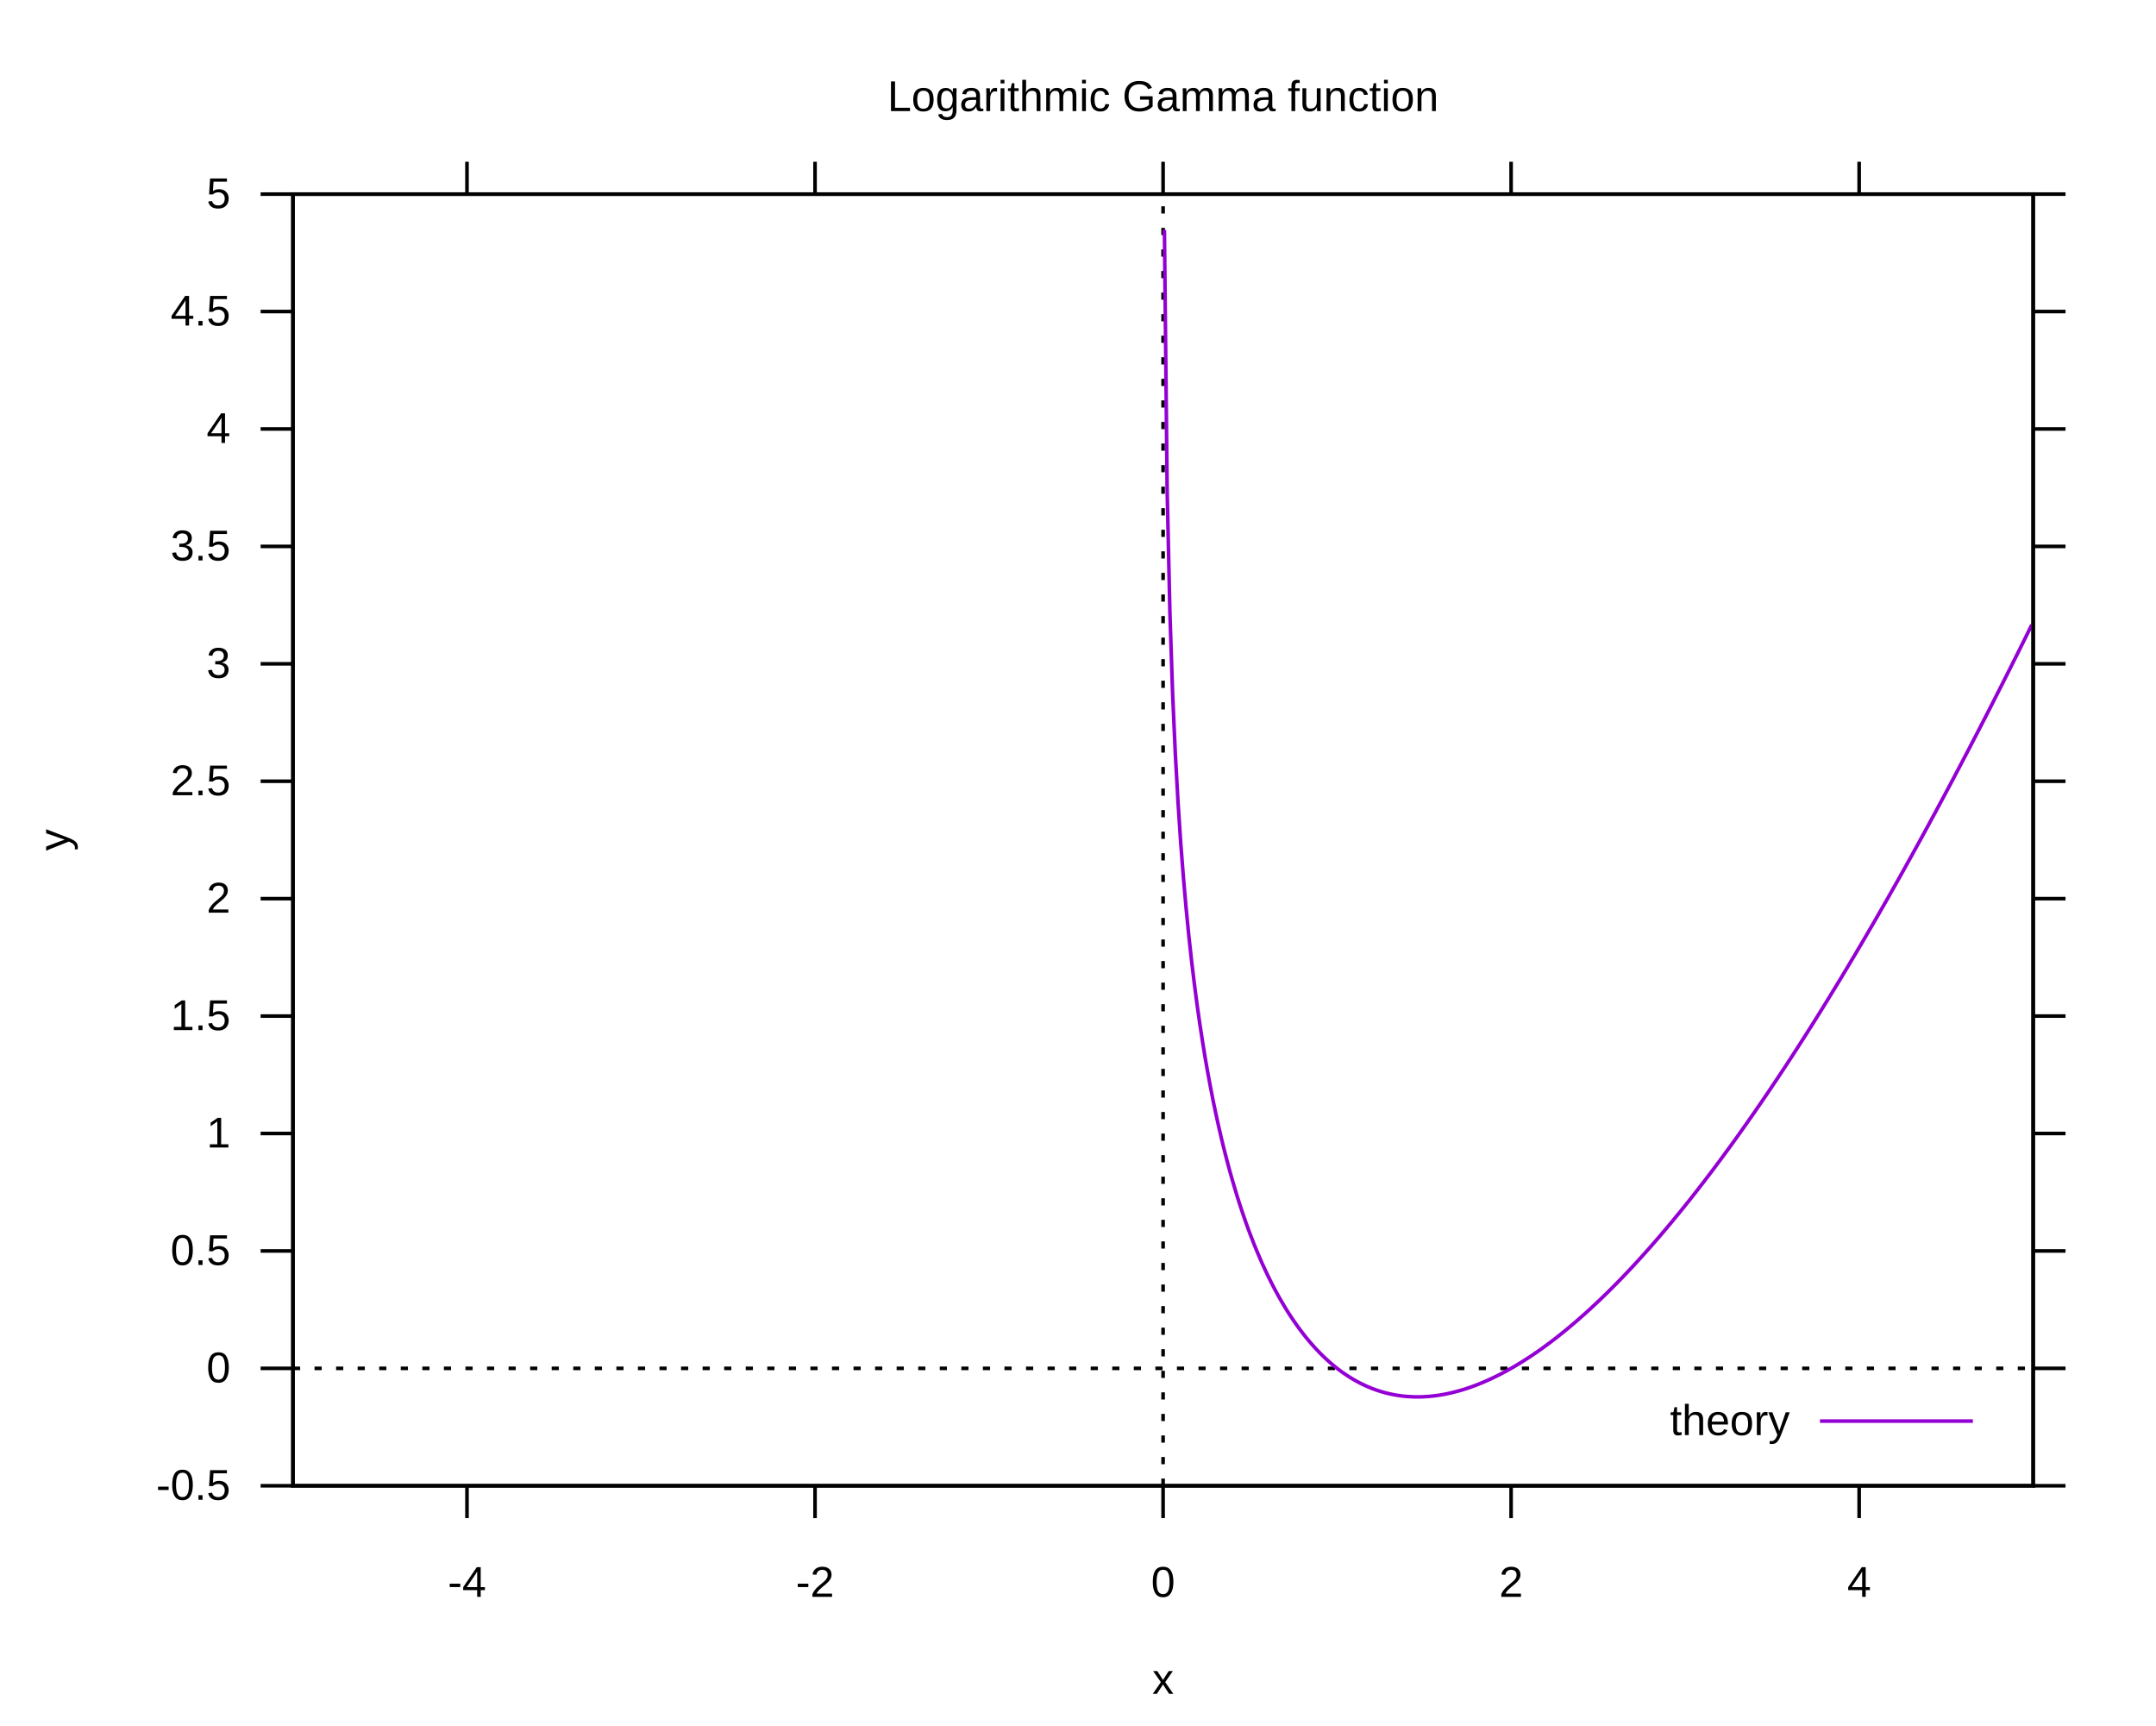
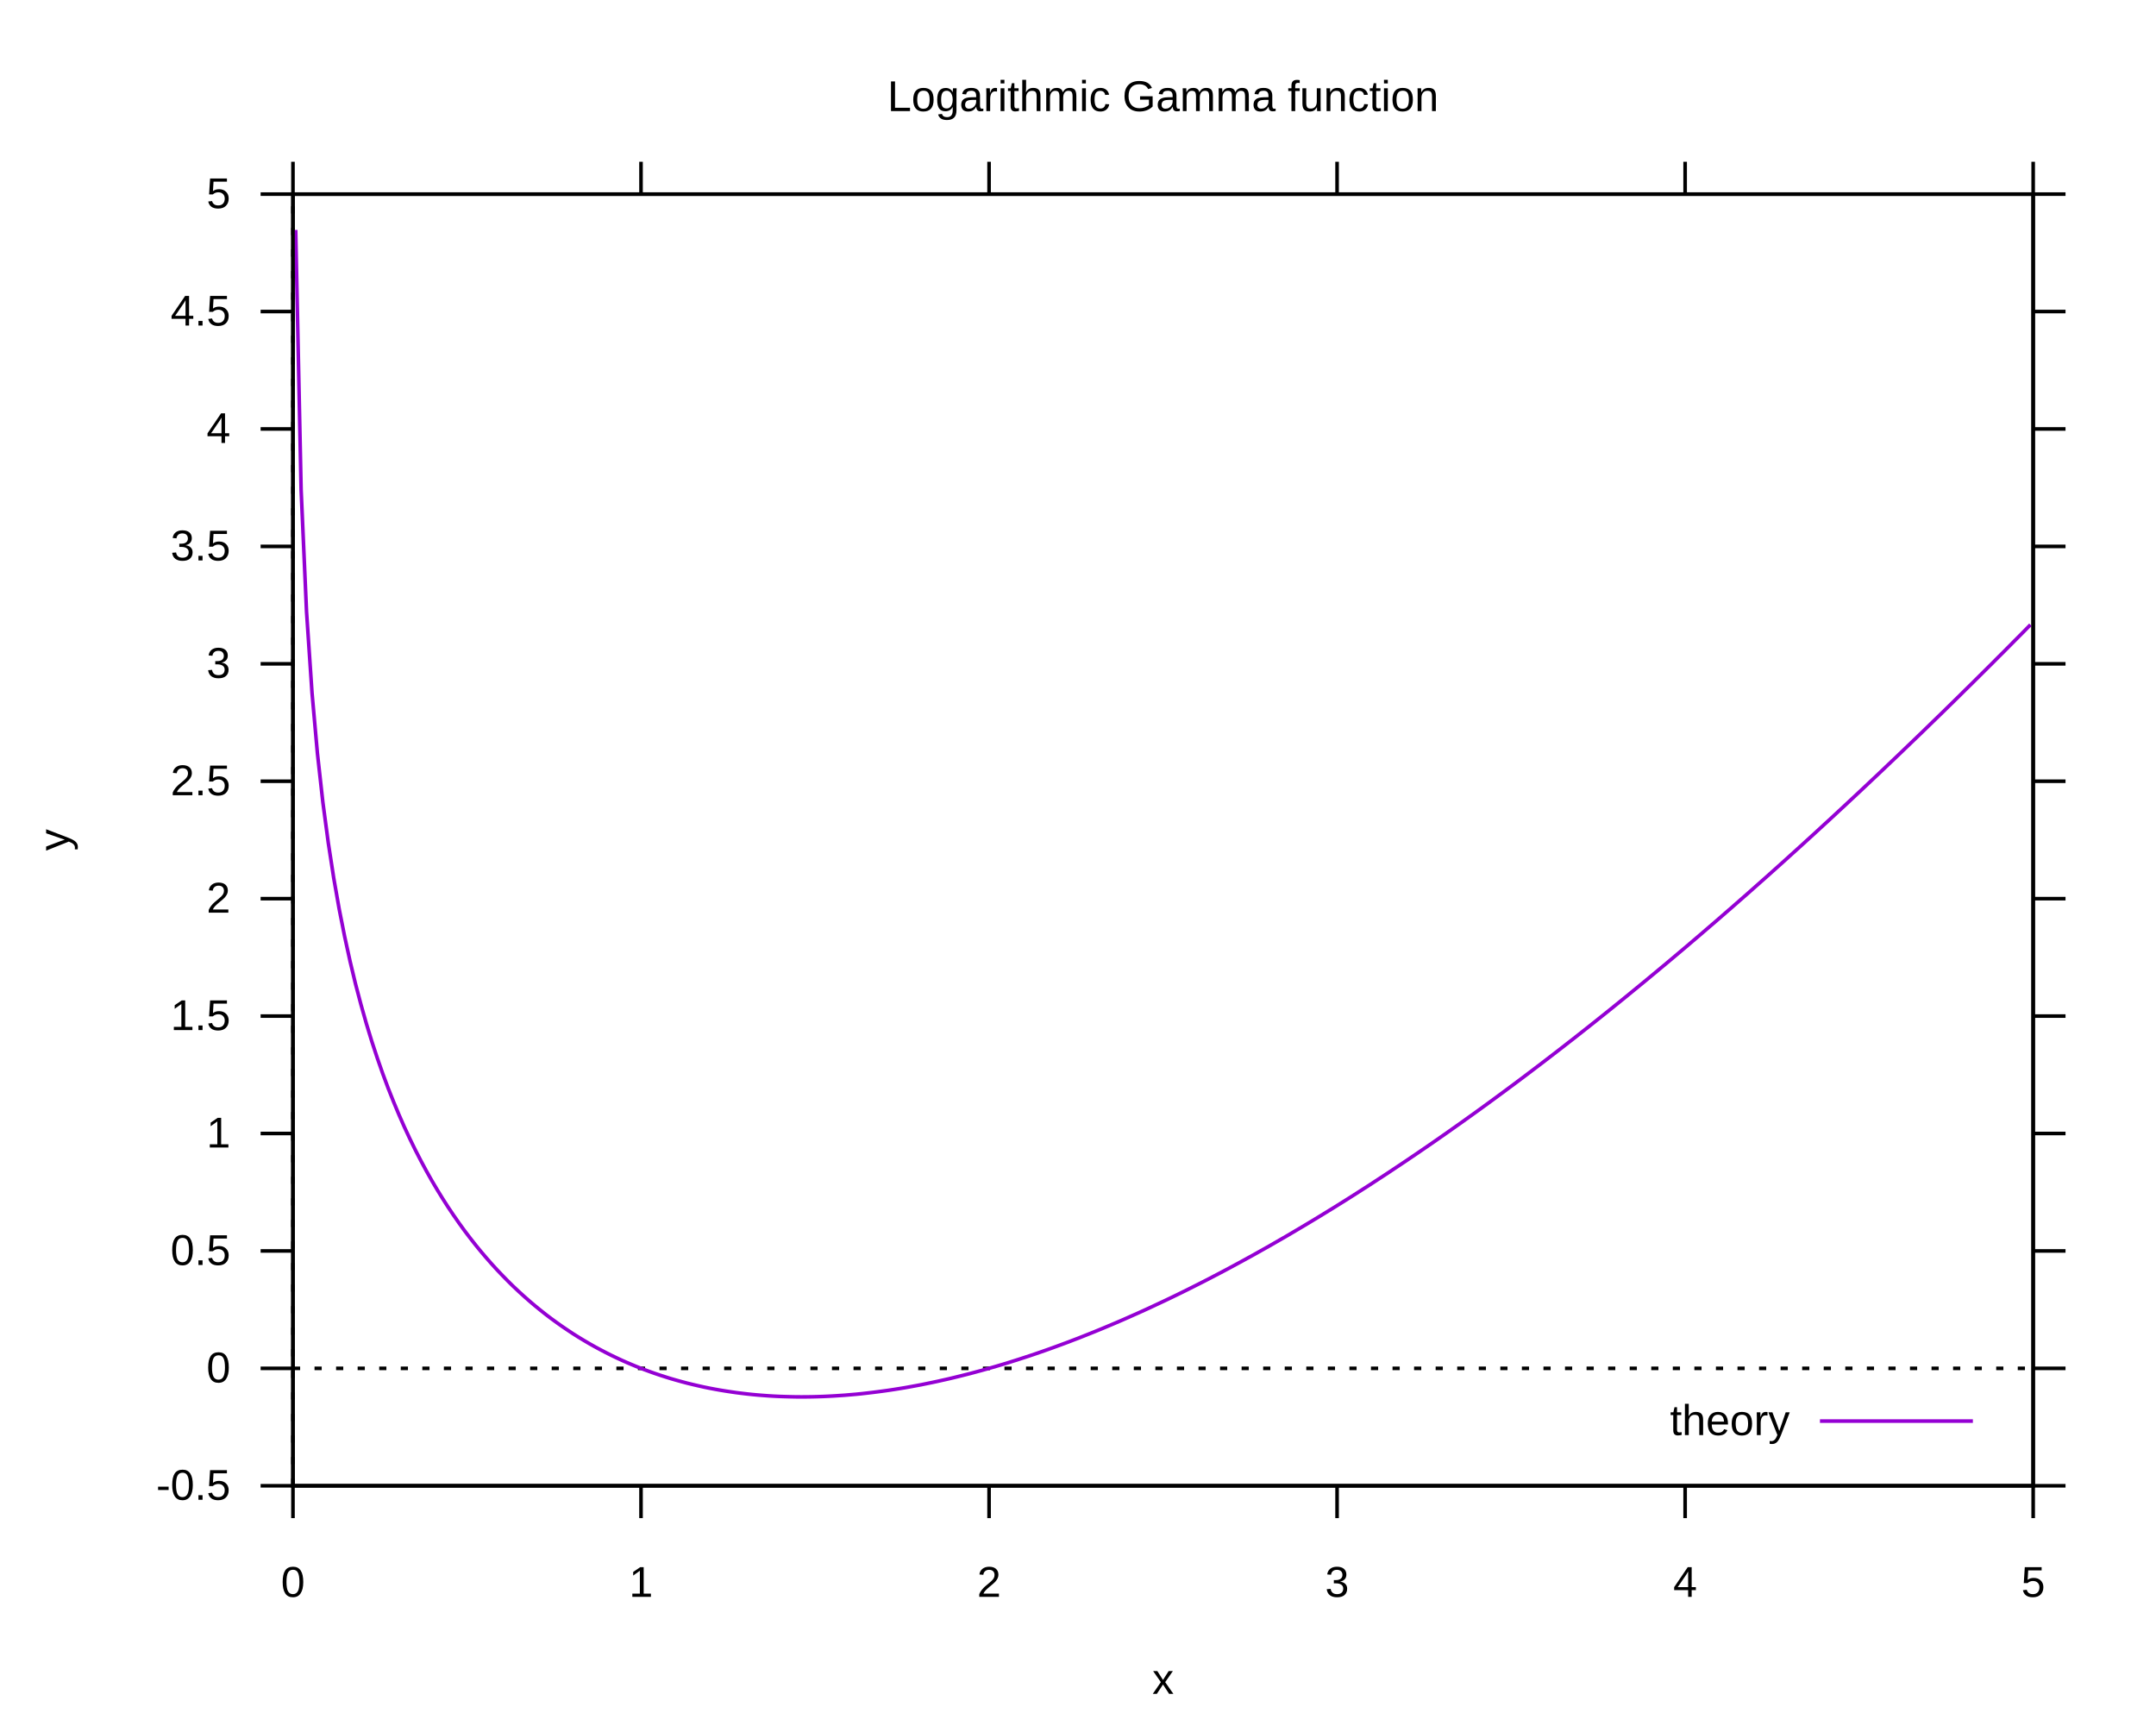
<svg xmlns="http://www.w3.org/2000/svg" xmlns:xlink="http://www.w3.org/1999/xlink" width="600" height="480" viewBox="0 0 600 480">
  <g id="gnuplot_canvas">
    <rect x="0" y="0" width="600" height="480" fill="none" />
    <defs>
      <circle id="gpDot" r="0.5" stroke-width="0.5" stroke="currentColor" />
      <path id="gpPt0" stroke-width="0.222" stroke="currentColor" d="M-1,0 h2 M0,-1 v2" />
      <path id="gpPt1" stroke-width="0.222" stroke="currentColor" d="M-1,-1 L1,1 M1,-1 L-1,1" />
      <path id="gpPt2" stroke-width="0.222" stroke="currentColor" d="M-1,0 L1,0 M0,-1 L0,1 M-1,-1 L1,1 M-1,1 L1,-1" />
      <rect id="gpPt3" stroke-width="0.222" stroke="currentColor" x="-1" y="-1" width="2" height="2" />
      <rect id="gpPt4" stroke-width="0.222" stroke="currentColor" fill="currentColor" x="-1" y="-1" width="2" height="2" />
      <circle id="gpPt5" stroke-width="0.222" stroke="currentColor" cx="0" cy="0" r="1" />
      <use xlink:href="#gpPt5" id="gpPt6" fill="currentColor" stroke="none" />
      <path id="gpPt7" stroke-width="0.222" stroke="currentColor" d="M0,-1.33 L-1.33,0.67 L1.33,0.67 z" />
      <use xlink:href="#gpPt7" id="gpPt8" fill="currentColor" stroke="none" />
      <use xlink:href="#gpPt7" id="gpPt9" stroke="currentColor" transform="rotate(180)" />
      <use xlink:href="#gpPt9" id="gpPt10" fill="currentColor" stroke="none" />
      <use xlink:href="#gpPt3" id="gpPt11" stroke="currentColor" transform="rotate(45)" />
      <use xlink:href="#gpPt11" id="gpPt12" fill="currentColor" stroke="none" />
      <path id="gpPt13" stroke-width="0.222" stroke="currentColor" d="M0,1.330 L1.265,0.411 L0.782,-1.067 L-0.782,-1.076 L-1.265,0.411 z" />
      <use xlink:href="#gpPt13" id="gpPt14" fill="currentColor" stroke="none" />
      <filter id="textbox" filterUnits="objectBoundingBox" x="0" y="0" height="1" width="1">
        <feFlood flood-color="white" flood-opacity="1" result="bgnd" />
        <feComposite in="SourceGraphic" in2="bgnd" operator="atop" />
      </filter>
      <filter id="greybox" filterUnits="objectBoundingBox" x="0" y="0" height="1" width="1">
        <feFlood flood-color="lightgrey" flood-opacity="1" result="grey" />
        <feComposite in="SourceGraphic" in2="grey" operator="atop" />
      </filter>
    </defs>
    <g fill="none" color="white" stroke="currentColor" stroke-width="1.00" stroke-linecap="butt" stroke-linejoin="miter">
</g>
    <g fill="none" color="black" stroke="currentColor" stroke-width="1.00" stroke-linecap="butt" stroke-linejoin="miter">
      <path stroke="black" d="M81.53,413.40 L72.53,413.40 M565.82,413.40 L574.82,413.40  " />
      <g transform="translate(64.14,417.30)" stroke="none" fill="black" font-family="Arial" font-size="12.00" text-anchor="end">
        <text>
          <tspan font-family="Arial">-0.5</tspan>
        </text>
      </g>
    </g>
    <g fill="none" color="black" stroke="currentColor" stroke-width="1.00" stroke-linecap="butt" stroke-linejoin="miter">
      <path stroke="black" d="M81.53,380.73 L72.53,380.73 M565.82,380.73 L574.82,380.73  " />
      <g transform="translate(64.14,384.63)" stroke="none" fill="black" font-family="Arial" font-size="12.00" text-anchor="end">
        <text>
          <tspan font-family="Arial"> 0</tspan>
        </text>
      </g>
    </g>
    <g fill="none" color="black" stroke="currentColor" stroke-width="1.00" stroke-linecap="butt" stroke-linejoin="miter">
      <path stroke="black" d="M81.53,348.06 L72.53,348.06 M565.82,348.06 L574.82,348.06  " />
      <g transform="translate(64.14,351.96)" stroke="none" fill="black" font-family="Arial" font-size="12.00" text-anchor="end">
        <text>
          <tspan font-family="Arial"> 0.5</tspan>
        </text>
      </g>
    </g>
    <g fill="none" color="black" stroke="currentColor" stroke-width="1.00" stroke-linecap="butt" stroke-linejoin="miter">
      <path stroke="black" d="M81.53,315.38 L72.53,315.38 M565.82,315.38 L574.82,315.38  " />
      <g transform="translate(64.14,319.28)" stroke="none" fill="black" font-family="Arial" font-size="12.00" text-anchor="end">
        <text>
          <tspan font-family="Arial"> 1</tspan>
        </text>
      </g>
    </g>
    <g fill="none" color="black" stroke="currentColor" stroke-width="1.00" stroke-linecap="butt" stroke-linejoin="miter">
      <path stroke="black" d="M81.53,282.71 L72.53,282.71 M565.82,282.71 L574.82,282.71  " />
      <g transform="translate(64.14,286.61)" stroke="none" fill="black" font-family="Arial" font-size="12.00" text-anchor="end">
        <text>
          <tspan font-family="Arial"> 1.5</tspan>
        </text>
      </g>
    </g>
    <g fill="none" color="black" stroke="currentColor" stroke-width="1.00" stroke-linecap="butt" stroke-linejoin="miter">
      <path stroke="black" d="M81.53,250.04 L72.53,250.04 M565.82,250.04 L574.82,250.04  " />
      <g transform="translate(64.14,253.94)" stroke="none" fill="black" font-family="Arial" font-size="12.00" text-anchor="end">
        <text>
          <tspan font-family="Arial"> 2</tspan>
        </text>
      </g>
    </g>
    <g fill="none" color="black" stroke="currentColor" stroke-width="1.00" stroke-linecap="butt" stroke-linejoin="miter">
      <path stroke="black" d="M81.53,217.37 L72.53,217.37 M565.82,217.37 L574.82,217.37  " />
      <g transform="translate(64.14,221.27)" stroke="none" fill="black" font-family="Arial" font-size="12.00" text-anchor="end">
        <text>
          <tspan font-family="Arial"> 2.5</tspan>
        </text>
      </g>
    </g>
    <g fill="none" color="black" stroke="currentColor" stroke-width="1.00" stroke-linecap="butt" stroke-linejoin="miter">
      <path stroke="black" d="M81.53,184.70 L72.53,184.70 M565.82,184.70 L574.82,184.70  " />
      <g transform="translate(64.14,188.60)" stroke="none" fill="black" font-family="Arial" font-size="12.00" text-anchor="end">
        <text>
          <tspan font-family="Arial"> 3</tspan>
        </text>
      </g>
    </g>
    <g fill="none" color="black" stroke="currentColor" stroke-width="1.00" stroke-linecap="butt" stroke-linejoin="miter">
      <path stroke="black" d="M81.53,152.03 L72.53,152.03 M565.82,152.03 L574.82,152.03  " />
      <g transform="translate(64.14,155.93)" stroke="none" fill="black" font-family="Arial" font-size="12.00" text-anchor="end">
        <text>
          <tspan font-family="Arial"> 3.5</tspan>
        </text>
      </g>
    </g>
    <g fill="none" color="black" stroke="currentColor" stroke-width="1.00" stroke-linecap="butt" stroke-linejoin="miter">
      <path stroke="black" d="M81.53,119.35 L72.53,119.35 M565.82,119.35 L574.82,119.35  " />
      <g transform="translate(64.14,123.25)" stroke="none" fill="black" font-family="Arial" font-size="12.00" text-anchor="end">
        <text>
          <tspan font-family="Arial"> 4</tspan>
        </text>
      </g>
    </g>
    <g fill="none" color="black" stroke="currentColor" stroke-width="1.00" stroke-linecap="butt" stroke-linejoin="miter">
      <path stroke="black" d="M81.53,86.68 L72.53,86.68 M565.82,86.68 L574.82,86.68  " />
      <g transform="translate(64.14,90.58)" stroke="none" fill="black" font-family="Arial" font-size="12.00" text-anchor="end">
        <text>
          <tspan font-family="Arial"> 4.5</tspan>
        </text>
      </g>
    </g>
    <g fill="none" color="black" stroke="currentColor" stroke-width="1.00" stroke-linecap="butt" stroke-linejoin="miter">
      <path stroke="black" d="M81.53,54.01 L72.53,54.01 M565.82,54.01 L574.82,54.01  " />
      <g transform="translate(64.14,57.91)" stroke="none" fill="black" font-family="Arial" font-size="12.00" text-anchor="end">
        <text>
          <tspan font-family="Arial"> 5</tspan>
        </text>
      </g>
    </g>
    <g fill="none" color="black" stroke="currentColor" stroke-width="1.00" stroke-linecap="butt" stroke-linejoin="miter">
-       <path stroke="black" d="M129.96,413.40 L129.96,422.40 M129.96,54.01 L129.96,45.01  " />
-       <g transform="translate(129.96,444.30)" stroke="none" fill="black" font-family="Arial" font-size="12.00" text-anchor="middle">
-         <text>
-           <tspan font-family="Arial">-4</tspan>
-         </text>
-       </g>
-     </g>
-     <g fill="none" color="black" stroke="currentColor" stroke-width="1.00" stroke-linecap="butt" stroke-linejoin="miter">
-       <path stroke="black" d="M226.82,413.40 L226.82,422.40 M226.82,54.01 L226.82,45.01  " />
-       <g transform="translate(226.82,444.30)" stroke="none" fill="black" font-family="Arial" font-size="12.00" text-anchor="middle">
-         <text>
-           <tspan font-family="Arial">-2</tspan>
-         </text>
-       </g>
-     </g>
-     <g fill="none" color="black" stroke="currentColor" stroke-width="1.00" stroke-linecap="butt" stroke-linejoin="miter">
-       <path stroke="black" d="M323.68,413.40 L323.68,422.40 M323.68,54.01 L323.68,45.01  " />
-       <g transform="translate(323.68,444.30)" stroke="none" fill="black" font-family="Arial" font-size="12.00" text-anchor="middle">
+       <path stroke="black" d="M81.53,413.40 L81.53,422.40 M81.53,54.01 L81.53,45.01  " />
+       <g transform="translate(81.53,444.30)" stroke="none" fill="black" font-family="Arial" font-size="12.00" text-anchor="middle">
        <text>
          <tspan font-family="Arial"> 0</tspan>
        </text>
      </g>
    </g>
    <g fill="none" color="black" stroke="currentColor" stroke-width="1.00" stroke-linecap="butt" stroke-linejoin="miter">
-       <path stroke="black" d="M420.53,413.40 L420.53,422.40 M420.53,54.01 L420.53,45.01  " />
-       <g transform="translate(420.53,444.30)" stroke="none" fill="black" font-family="Arial" font-size="12.00" text-anchor="middle">
+       <path stroke="black" d="M178.39,413.40 L178.39,422.40 M178.39,54.01 L178.39,45.01  " />
+       <g transform="translate(178.39,444.30)" stroke="none" fill="black" font-family="Arial" font-size="12.00" text-anchor="middle">
+         <text>
+           <tspan font-family="Arial"> 1</tspan>
+         </text>
+       </g>
+     </g>
+     <g fill="none" color="black" stroke="currentColor" stroke-width="1.00" stroke-linecap="butt" stroke-linejoin="miter">
+       <path stroke="black" d="M275.25,413.40 L275.25,422.40 M275.25,54.01 L275.25,45.01  " />
+       <g transform="translate(275.25,444.30)" stroke="none" fill="black" font-family="Arial" font-size="12.00" text-anchor="middle">
        <text>
          <tspan font-family="Arial"> 2</tspan>
        </text>
      </g>
    </g>
    <g fill="none" color="black" stroke="currentColor" stroke-width="1.00" stroke-linecap="butt" stroke-linejoin="miter">
-       <path stroke="black" d="M517.39,413.40 L517.39,422.40 M517.39,54.01 L517.39,45.01  " />
-       <g transform="translate(517.39,444.30)" stroke="none" fill="black" font-family="Arial" font-size="12.00" text-anchor="middle">
+       <path stroke="black" d="M372.10,413.40 L372.10,422.40 M372.10,54.01 L372.10,45.01  " />
+       <g transform="translate(372.10,444.30)" stroke="none" fill="black" font-family="Arial" font-size="12.00" text-anchor="middle">
+         <text>
+           <tspan font-family="Arial"> 3</tspan>
+         </text>
+       </g>
+     </g>
+     <g fill="none" color="black" stroke="currentColor" stroke-width="1.00" stroke-linecap="butt" stroke-linejoin="miter">
+       <path stroke="black" d="M468.96,413.40 L468.96,422.40 M468.96,54.01 L468.96,45.01  " />
+       <g transform="translate(468.96,444.30)" stroke="none" fill="black" font-family="Arial" font-size="12.00" text-anchor="middle">
        <text>
          <tspan font-family="Arial"> 4</tspan>
+         </text>
+       </g>
+     </g>
+     <g fill="none" color="black" stroke="currentColor" stroke-width="1.00" stroke-linecap="butt" stroke-linejoin="miter">
+       <path stroke="black" d="M565.82,413.40 L565.82,422.40 M565.82,54.01 L565.82,45.01  " />
+       <g transform="translate(565.82,444.30)" stroke="none" fill="black" font-family="Arial" font-size="12.00" text-anchor="middle">
+         <text>
+           <tspan font-family="Arial"> 5</tspan>
        </text>
      </g>
    </g>
    <g fill="none" color="black" stroke="currentColor" stroke-width="1.00" stroke-linecap="butt" stroke-linejoin="miter">
</g>
    <g fill="none" color="gray" stroke="currentColor" stroke-width="1.00" stroke-linecap="butt" stroke-linejoin="miter">
      <path stroke="black" stroke-dasharray="2,4" d="M81.53,380.73 L565.82,380.73  " />
    </g>
    <g fill="none" color="gray" stroke="currentColor" stroke-width="1.00" stroke-linecap="butt" stroke-linejoin="miter">
-       <path stroke="black" stroke-dasharray="2,4" d="M323.68,413.40 L323.68,54.01  " />
+       <path stroke="black" stroke-dasharray="2,4" d="M81.53,413.40 L81.53,54.01  " />
    </g>
    <g fill="none" color="black" stroke="currentColor" stroke-width="1.00" stroke-linecap="butt" stroke-linejoin="miter">
      <path stroke="black" d="M81.53,54.01 L81.53,413.40 L565.82,413.40 L565.82,54.01 L81.53,54.01 Z  " />
    </g>
    <g fill="none" color="black" stroke="currentColor" stroke-width="1.00" stroke-linecap="butt" stroke-linejoin="miter">
      <g transform="translate(19.18,233.71) rotate(270)" stroke="none" fill="black" font-family="Arial" font-size="12.00" text-anchor="middle">
        <text>
          <tspan font-family="Arial">y</tspan>
        </text>
      </g>
    </g>
    <g fill="none" color="black" stroke="currentColor" stroke-width="1.00" stroke-linecap="butt" stroke-linejoin="miter">
      <g transform="translate(323.67,471.30)" stroke="none" fill="black" font-family="Arial" font-size="12.00" text-anchor="middle">
        <text>
          <tspan font-family="Arial">x</tspan>
        </text>
      </g>
    </g>
    <g fill="none" color="black" stroke="currentColor" stroke-width="1.00" stroke-linecap="butt" stroke-linejoin="miter">
</g>
    <g id="gnuplot_plot_1">
      <g fill="none" color="black" stroke="currentColor" stroke-width="1.00" stroke-linecap="butt" stroke-linejoin="miter">
        <g transform="translate(498.09,399.30)" stroke="none" fill="black" font-family="Arial" font-size="12.00" text-anchor="end">
          <text>
            <tspan font-family="Arial">theory</tspan>
          </text>
        </g>
      </g>
      <g fill="none" color="black" stroke="currentColor" stroke-width="1.00" stroke-linecap="butt" stroke-linejoin="miter">
-         <path stroke="rgb(148,   0, 211)" d="M506.48,395.40 L549.04,395.40 M324.05,63.97 L324.81,136.32 L325.57,170.24 L326.32,192.74 L327.08,209.65 L327.84,223.23   L328.59,234.58 L329.35,244.35 L330.11,252.93 L330.86,260.57 L331.62,267.46 L332.38,273.74 L333.13,279.50 L333.89,284.82   L334.65,289.76 L335.40,294.37 L336.16,298.69 L336.92,302.75 L337.67,306.57 L338.43,310.19 L339.19,313.62 L339.94,316.87   L340.70,319.96 L341.46,322.91 L342.21,325.72 L342.97,328.41 L343.73,330.98 L344.48,333.44 L345.24,335.80 L346.00,338.06   L346.75,340.23 L347.51,342.32 L348.27,344.32 L349.02,346.25 L349.78,348.10 L350.54,349.89 L351.29,351.61 L352.05,353.27   L352.81,354.86 L353.56,356.40 L354.32,357.89 L355.08,359.32 L355.83,360.69 L356.59,362.02 L357.35,363.31 L358.10,364.54   L358.86,365.74 L359.62,366.89 L360.38,367.99 L361.13,369.06 L361.89,370.09 L362.65,371.09 L363.40,372.04 L364.16,372.96   L364.92,373.85 L365.67,374.70 L366.43,375.52 L367.19,376.31 L367.94,377.07 L368.70,377.80 L369.46,378.50 L370.21,379.17   L370.97,379.81 L371.73,380.43 L372.48,381.02 L373.24,381.58 L374.00,382.12 L374.75,382.63 L375.51,383.12 L376.27,383.59   L377.02,384.03 L377.78,384.45 L378.54,384.85 L379.29,385.22 L380.05,385.57 L380.81,385.91 L381.56,386.22 L382.32,386.51   L383.08,386.78 L383.83,387.03 L384.59,387.26 L385.35,387.48 L386.10,387.67 L386.86,387.85 L387.62,388.01 L388.37,388.15   L389.13,388.27 L389.89,388.38 L390.64,388.47 L391.40,388.54 L392.16,388.59 L392.91,388.63 L393.67,388.66 L394.43,388.67   L395.18,388.66 L395.94,388.64 L396.70,388.60 L397.45,388.55 L398.21,388.48 L398.97,388.40 L399.72,388.30 L400.48,388.20   L401.24,388.07 L401.99,387.94 L402.75,387.79 L403.51,387.62 L404.26,387.44 L405.02,387.25 L405.78,387.05 L406.53,386.84   L407.29,386.61 L408.05,386.37 L408.80,386.12 L409.56,385.85 L410.32,385.57 L411.07,385.29 L411.83,384.98 L412.59,384.67   L413.34,384.35 L414.10,384.01 L414.86,383.67 L415.61,383.31 L416.37,382.94 L417.13,382.56 L417.88,382.18 L418.64,381.77   L419.40,381.36 L420.15,380.94 L420.91,380.51 L421.67,380.07 L422.42,379.62 L423.18,379.16 L423.94,378.68 L424.69,378.20   L425.45,377.71 L426.21,377.21 L426.96,376.70 L427.72,376.18 L428.48,375.65 L429.24,375.11 L429.99,374.56 L430.75,374.00   L431.51,373.44 L432.26,372.86 L433.02,372.28 L433.78,371.68 L434.53,371.08 L435.29,370.47 L436.05,369.85 L436.80,369.22   L437.56,368.58 L438.32,367.94 L439.07,367.29 L439.83,366.62 L440.59,365.95 L441.34,365.28 L442.10,364.59 L442.86,363.90   L443.61,363.19 L444.37,362.48 L445.13,361.77 L445.88,361.04 L446.64,360.31 L447.40,359.57 L448.15,358.82 L448.91,358.06   L449.67,357.30 L450.42,356.53 L451.18,355.75 L451.94,354.96 L452.69,354.17 L453.45,353.37 L454.21,352.56 L454.96,351.74   L455.72,350.92 L456.48,350.09 L457.23,349.26 L457.99,348.41 L458.75,347.56 L459.50,346.71 L460.26,345.84 L461.02,344.97   L461.77,344.10 L462.53,343.21 L463.29,342.32 L464.04,341.42 L464.80,340.52 L465.56,339.61 L466.31,338.69 L467.07,337.77   L467.83,336.84 L468.58,335.91 L469.34,334.96 L470.10,334.02 L470.85,333.06 L471.61,332.10 L472.37,331.13 L473.12,330.16   L473.88,329.18 L474.64,328.19 L475.39,327.20 L476.15,326.21 L476.91,325.20 L477.66,324.19 L478.42,323.18 L479.18,322.16   L479.93,321.13 L480.69,320.10 L481.45,319.06 L482.20,318.02 L482.96,316.97 L483.72,315.91 L484.47,314.85 L485.23,313.78   L485.99,312.71 L486.74,311.63 L487.50,310.55 L488.26,309.46 L489.01,308.37 L489.77,307.27 L490.53,306.16 L491.28,305.05   L492.04,303.94 L492.80,302.81 L493.55,301.69 L494.31,300.56 L495.07,299.42 L495.82,298.28 L496.58,297.13 L497.34,295.98   L498.10,294.82 L498.85,293.66 L499.61,292.49 L500.37,291.32 L501.12,290.14 L501.88,288.96 L502.64,287.77 L503.39,286.58   L504.15,285.38 L504.91,284.18 L505.66,282.97 L506.42,281.76 L507.18,280.54 L507.93,279.32 L508.69,278.09 L509.45,276.86   L510.20,275.62 L510.96,274.38 L511.72,273.14 L512.47,271.89 L513.23,270.63 L513.99,269.37 L514.74,268.11 L515.50,266.84   L516.26,265.57 L517.01,264.29 L517.77,263.01 L518.53,261.72 L519.28,260.43 L520.04,259.13 L520.80,257.83 L521.55,256.53   L522.31,255.22 L523.07,253.90 L523.82,252.59 L524.58,251.26 L525.34,249.94 L526.09,248.61 L526.85,247.27 L527.61,245.93   L528.36,244.59 L529.12,243.24 L529.88,241.89 L530.63,240.53 L531.39,239.17 L532.15,237.80 L532.90,236.43 L533.66,235.06   L534.42,233.68 L535.17,232.30 L535.93,230.91 L536.69,229.52 L537.44,228.13 L538.20,226.73 L538.96,225.33 L539.71,223.92   L540.47,222.51 L541.23,221.10 L541.98,219.68 L542.74,218.26 L543.50,216.83 L544.25,215.40 L545.01,213.97 L545.77,212.53   L546.52,211.09 L547.28,209.65 L548.04,208.20 L548.79,206.74 L549.55,205.29 L550.31,203.83 L551.06,202.36 L551.82,200.89   L552.58,199.42 L553.33,197.95 L554.09,196.47 L554.85,194.98 L555.60,193.50 L556.36,192.00 L557.12,190.51 L557.87,189.01   L558.63,187.51 L559.39,186.00 L560.14,184.50 L560.90,182.98 L561.66,181.47 L562.41,179.95 L563.17,178.42 L563.93,176.90   L564.68,175.37 L565.44,173.83  " />
+         <path stroke="rgb(148,   0, 211)" d="M506.48,395.40 L549.04,395.40 M82.29,63.97 L83.80,136.32 L85.31,170.24 L86.83,192.74 L88.34,209.65 L89.85,223.23   L91.37,234.58 L92.88,244.35 L94.39,252.93 L95.91,260.57 L97.42,267.46 L98.93,273.74 L100.45,279.50 L101.96,284.82   L103.47,289.76 L104.99,294.37 L106.50,298.69 L108.01,302.75 L109.53,306.57 L111.04,310.19 L112.55,313.62 L114.07,316.87   L115.58,319.96 L117.10,322.91 L118.61,325.72 L120.12,328.41 L121.64,330.98 L123.15,333.44 L124.66,335.80 L126.18,338.06   L127.69,340.23 L129.20,342.32 L130.72,344.32 L132.23,346.25 L133.74,348.10 L135.26,349.89 L136.77,351.61 L138.28,353.27   L139.80,354.86 L141.31,356.40 L142.82,357.89 L144.34,359.32 L145.85,360.69 L147.36,362.02 L148.88,363.31 L150.39,364.54   L151.90,365.74 L153.42,366.89 L154.93,367.99 L156.44,369.06 L157.96,370.09 L159.47,371.09 L160.98,372.04 L162.50,372.96   L164.01,373.85 L165.52,374.70 L167.04,375.52 L168.55,376.31 L170.06,377.07 L171.58,377.80 L173.09,378.50 L174.60,379.17   L176.12,379.81 L177.63,380.43 L179.14,381.02 L180.66,381.58 L182.17,382.12 L183.68,382.63 L185.20,383.12 L186.71,383.59   L188.23,384.03 L189.74,384.45 L191.25,384.85 L192.77,385.22 L194.28,385.57 L195.79,385.91 L197.31,386.22 L198.82,386.51   L200.33,386.78 L201.85,387.03 L203.36,387.26 L204.87,387.48 L206.39,387.67 L207.90,387.85 L209.41,388.01 L210.93,388.15   L212.44,388.27 L213.95,388.38 L215.47,388.47 L216.98,388.54 L218.49,388.59 L220.01,388.63 L221.52,388.66 L223.03,388.67   L224.55,388.66 L226.06,388.64 L227.57,388.60 L229.09,388.55 L230.60,388.48 L232.11,388.40 L233.63,388.30 L235.14,388.20   L236.65,388.07 L238.17,387.94 L239.68,387.79 L241.19,387.62 L242.71,387.44 L244.22,387.25 L245.73,387.05 L247.25,386.84   L248.76,386.61 L250.27,386.37 L251.79,386.12 L253.30,385.85 L254.82,385.57 L256.33,385.29 L257.84,384.98 L259.36,384.67   L260.87,384.35 L262.38,384.01 L263.90,383.67 L265.41,383.31 L266.92,382.94 L268.44,382.56 L269.95,382.18 L271.46,381.77   L272.98,381.36 L274.49,380.94 L276.00,380.51 L277.52,380.07 L279.03,379.62 L280.54,379.16 L282.06,378.68 L283.57,378.20   L285.08,377.71 L286.60,377.21 L288.11,376.70 L289.62,376.18 L291.14,375.65 L292.65,375.11 L294.16,374.56 L295.68,374.00   L297.19,373.44 L298.70,372.86 L300.22,372.28 L301.73,371.68 L303.24,371.08 L304.76,370.47 L306.27,369.85 L307.78,369.22   L309.30,368.58 L310.81,367.94 L312.32,367.29 L313.84,366.62 L315.35,365.95 L316.86,365.28 L318.38,364.59 L319.89,363.90   L321.40,363.19 L322.92,362.48 L324.43,361.77 L325.95,361.04 L327.46,360.31 L328.97,359.57 L330.49,358.82 L332.00,358.06   L333.51,357.30 L335.03,356.53 L336.54,355.75 L338.05,354.96 L339.57,354.17 L341.08,353.37 L342.59,352.56 L344.11,351.74   L345.62,350.92 L347.13,350.09 L348.65,349.26 L350.16,348.41 L351.67,347.56 L353.19,346.71 L354.70,345.84 L356.21,344.97   L357.73,344.10 L359.24,343.21 L360.75,342.32 L362.27,341.42 L363.78,340.52 L365.29,339.61 L366.81,338.69 L368.32,337.77   L369.83,336.84 L371.35,335.91 L372.86,334.96 L374.37,334.02 L375.89,333.06 L377.40,332.10 L378.91,331.13 L380.43,330.16   L381.94,329.18 L383.45,328.19 L384.97,327.20 L386.48,326.21 L387.99,325.20 L389.51,324.19 L391.02,323.18 L392.53,322.16   L394.05,321.13 L395.56,320.10 L397.08,319.06 L398.59,318.02 L400.10,316.97 L401.62,315.91 L403.13,314.85 L404.64,313.78   L406.16,312.71 L407.67,311.63 L409.18,310.55 L410.70,309.46 L412.21,308.37 L413.72,307.27 L415.24,306.16 L416.75,305.05   L418.26,303.94 L419.78,302.81 L421.29,301.69 L422.80,300.56 L424.32,299.42 L425.83,298.28 L427.34,297.13 L428.86,295.98   L430.37,294.82 L431.88,293.66 L433.40,292.49 L434.91,291.32 L436.42,290.14 L437.94,288.96 L439.45,287.77 L440.96,286.58   L442.48,285.38 L443.99,284.18 L445.50,282.97 L447.02,281.76 L448.53,280.54 L450.04,279.32 L451.56,278.09 L453.07,276.86   L454.58,275.62 L456.10,274.38 L457.61,273.14 L459.12,271.89 L460.64,270.63 L462.15,269.37 L463.67,268.11 L465.18,266.84   L466.69,265.57 L468.21,264.29 L469.72,263.01 L471.23,261.72 L472.75,260.43 L474.26,259.13 L475.77,257.83 L477.29,256.53   L478.80,255.22 L480.31,253.90 L481.83,252.59 L483.34,251.26 L484.85,249.94 L486.37,248.61 L487.88,247.27 L489.39,245.93   L490.91,244.59 L492.42,243.24 L493.93,241.89 L495.45,240.53 L496.96,239.17 L498.47,237.80 L499.99,236.43 L501.50,235.06   L503.01,233.68 L504.53,232.30 L506.04,230.91 L507.55,229.52 L509.07,228.13 L510.58,226.73 L512.09,225.33 L513.61,223.92   L515.12,222.51 L516.63,221.10 L518.15,219.68 L519.66,218.26 L521.17,216.83 L522.69,215.40 L524.20,213.97 L525.71,212.53   L527.23,211.09 L528.74,209.65 L530.25,208.20 L531.77,206.74 L533.28,205.29 L534.80,203.83 L536.31,202.36 L537.82,200.89   L539.34,199.42 L540.85,197.95 L542.36,196.47 L543.88,194.98 L545.39,193.50 L546.90,192.00 L548.42,190.51 L549.93,189.01   L551.44,187.51 L552.96,186.00 L554.47,184.50 L555.98,182.98 L557.50,181.47 L559.01,179.95 L560.52,178.42 L562.04,176.90   L563.55,175.37 L565.06,173.83  " />
      </g>
    </g>
    <g fill="none" color="white" stroke="rgb(148,   0, 211)" stroke-width="2.00" stroke-linecap="butt" stroke-linejoin="miter">
</g>
    <g fill="none" color="black" stroke="currentColor" stroke-width="2.00" stroke-linecap="butt" stroke-linejoin="miter">
</g>
    <g fill="none" color="black" stroke="black" stroke-width="1.00" stroke-linecap="butt" stroke-linejoin="miter">
</g>
    <g fill="none" color="black" stroke="currentColor" stroke-width="1.00" stroke-linecap="butt" stroke-linejoin="miter">
      <path stroke="black" d="M81.53,54.01 L81.53,413.40 L565.82,413.40 L565.82,54.01 L81.53,54.01 Z  " />
    </g>
    <g fill="none" color="black" stroke="currentColor" stroke-width="1.00" stroke-linecap="butt" stroke-linejoin="miter">
      <g transform="translate(323.67,30.91)" stroke="none" fill="black" font-family="Arial" font-size="12.00" text-anchor="middle">
        <text>
          <tspan font-family="Arial">Logarithmic Gamma function</tspan>
        </text>
      </g>
    </g>
    <g fill="none" color="black" stroke="currentColor" stroke-width="1.00" stroke-linecap="butt" stroke-linejoin="miter">
</g>
  </g>
</svg>
